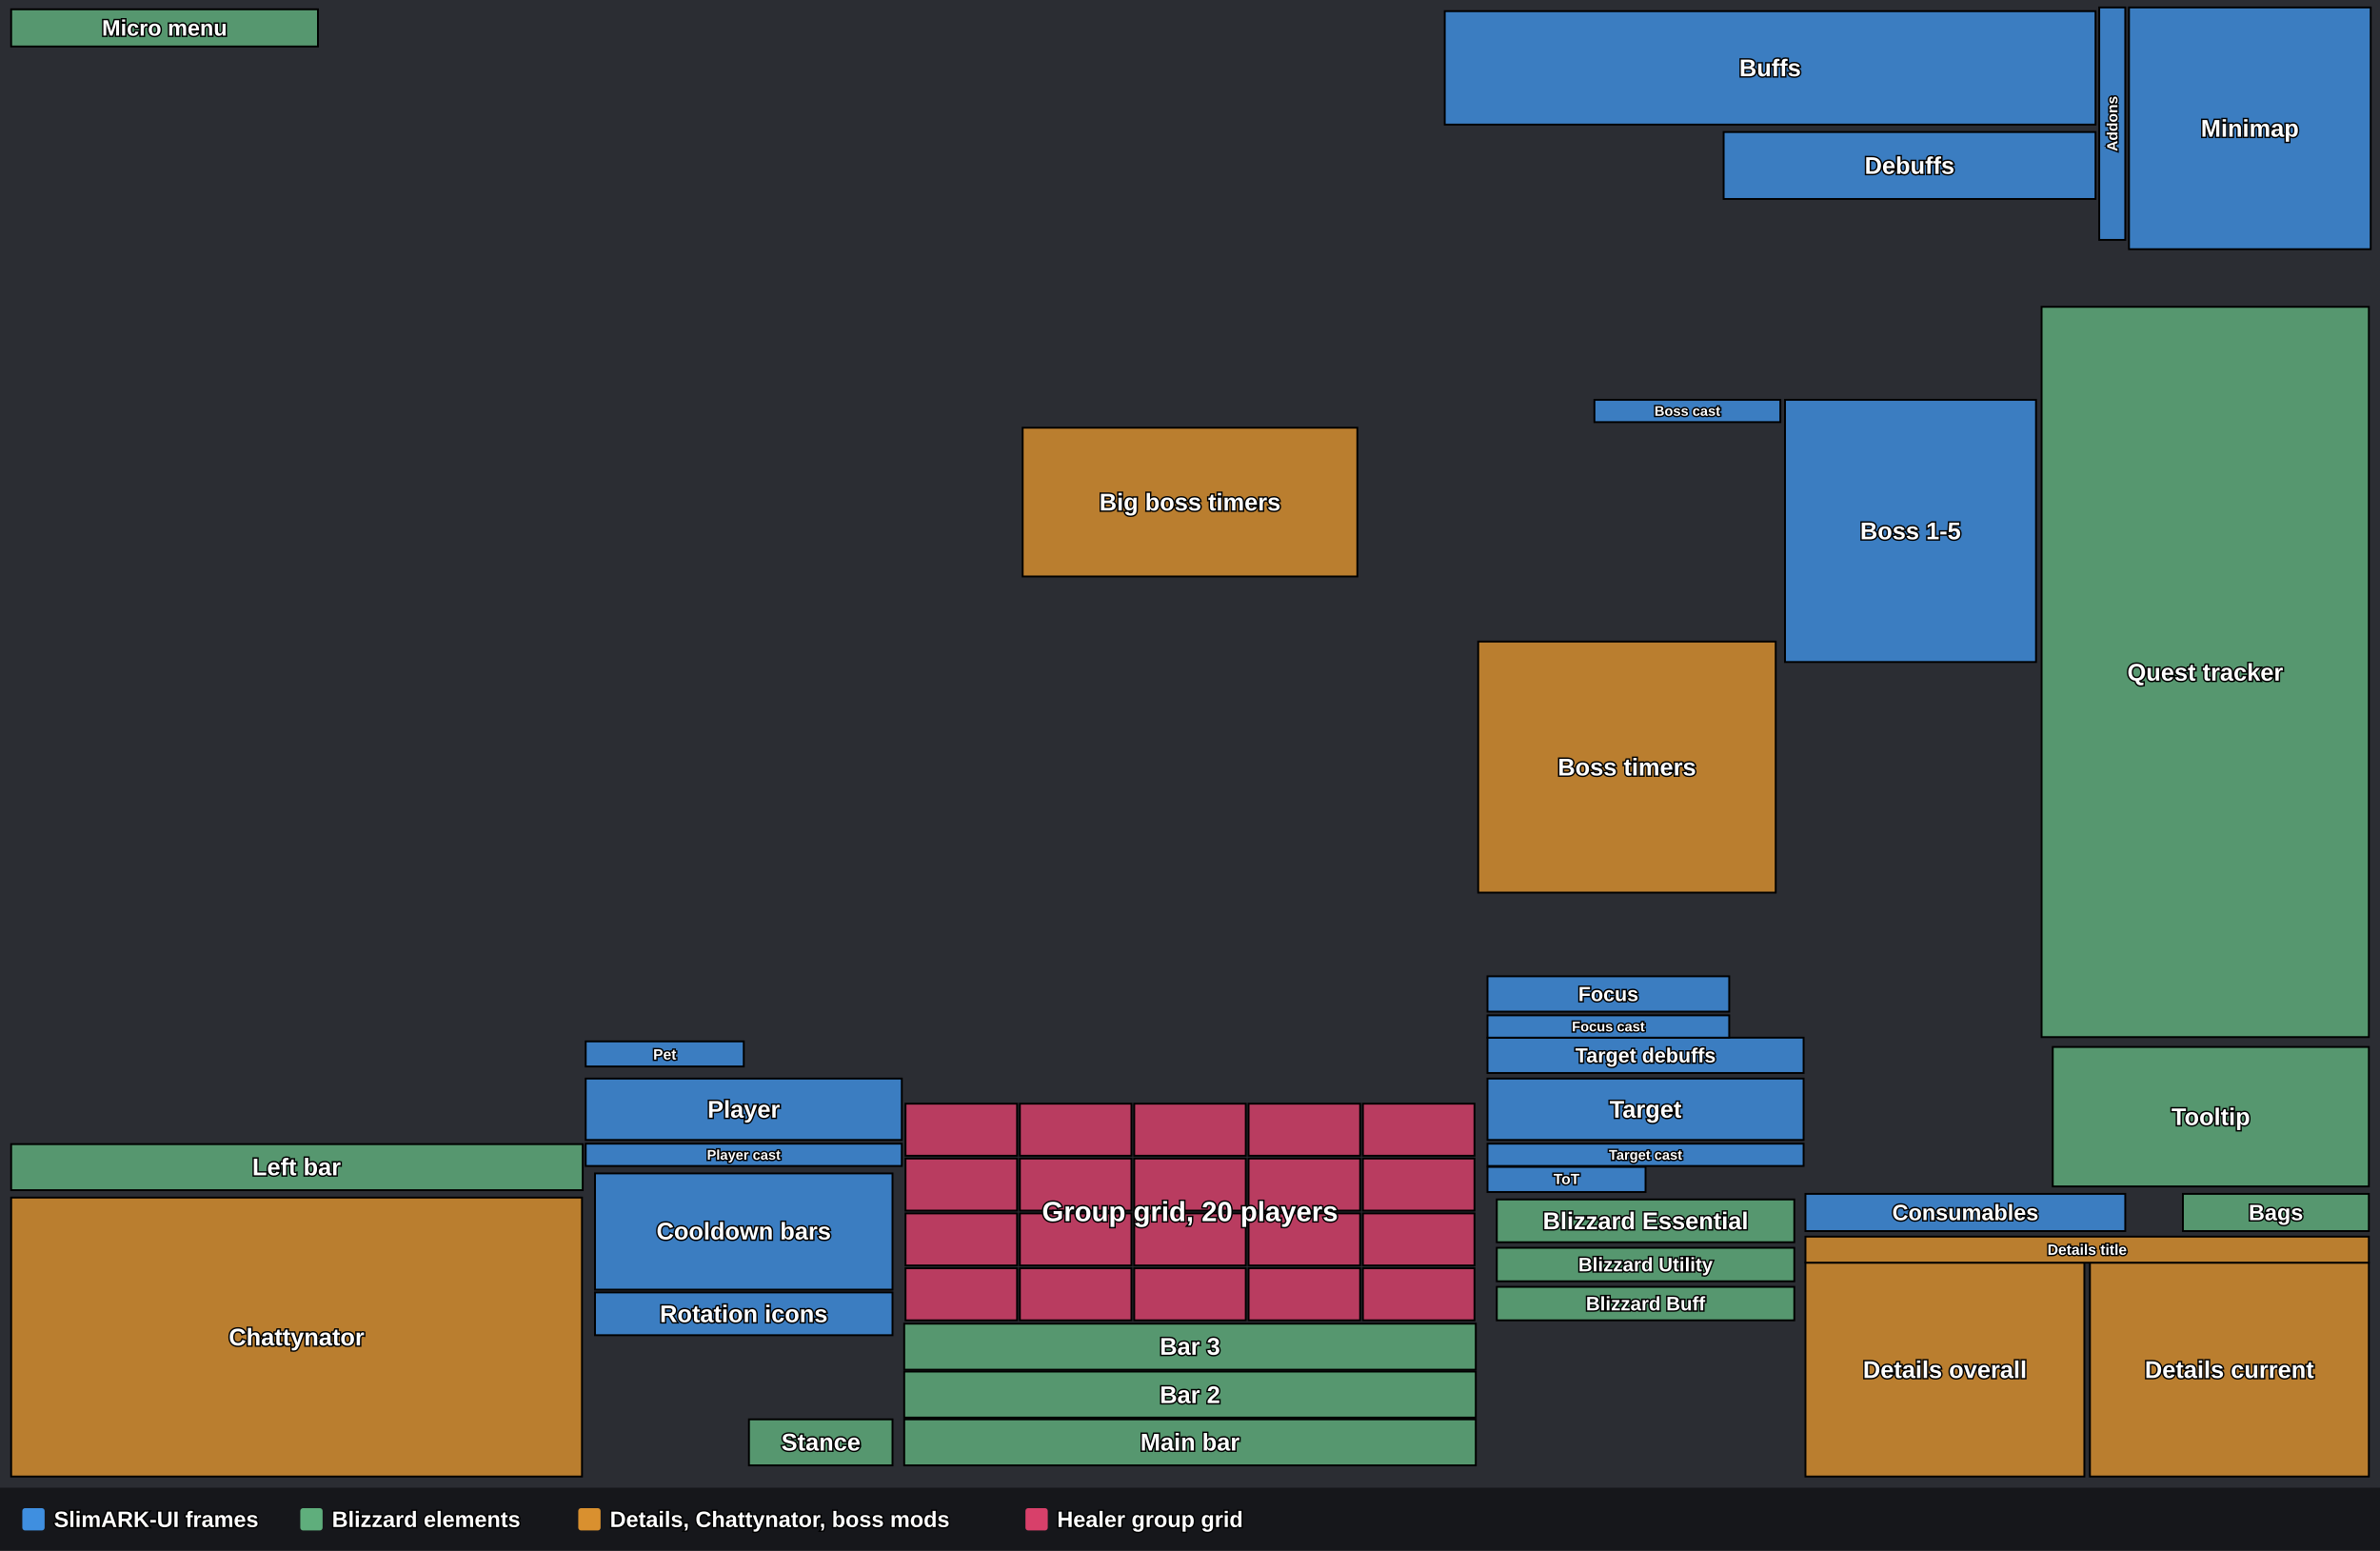
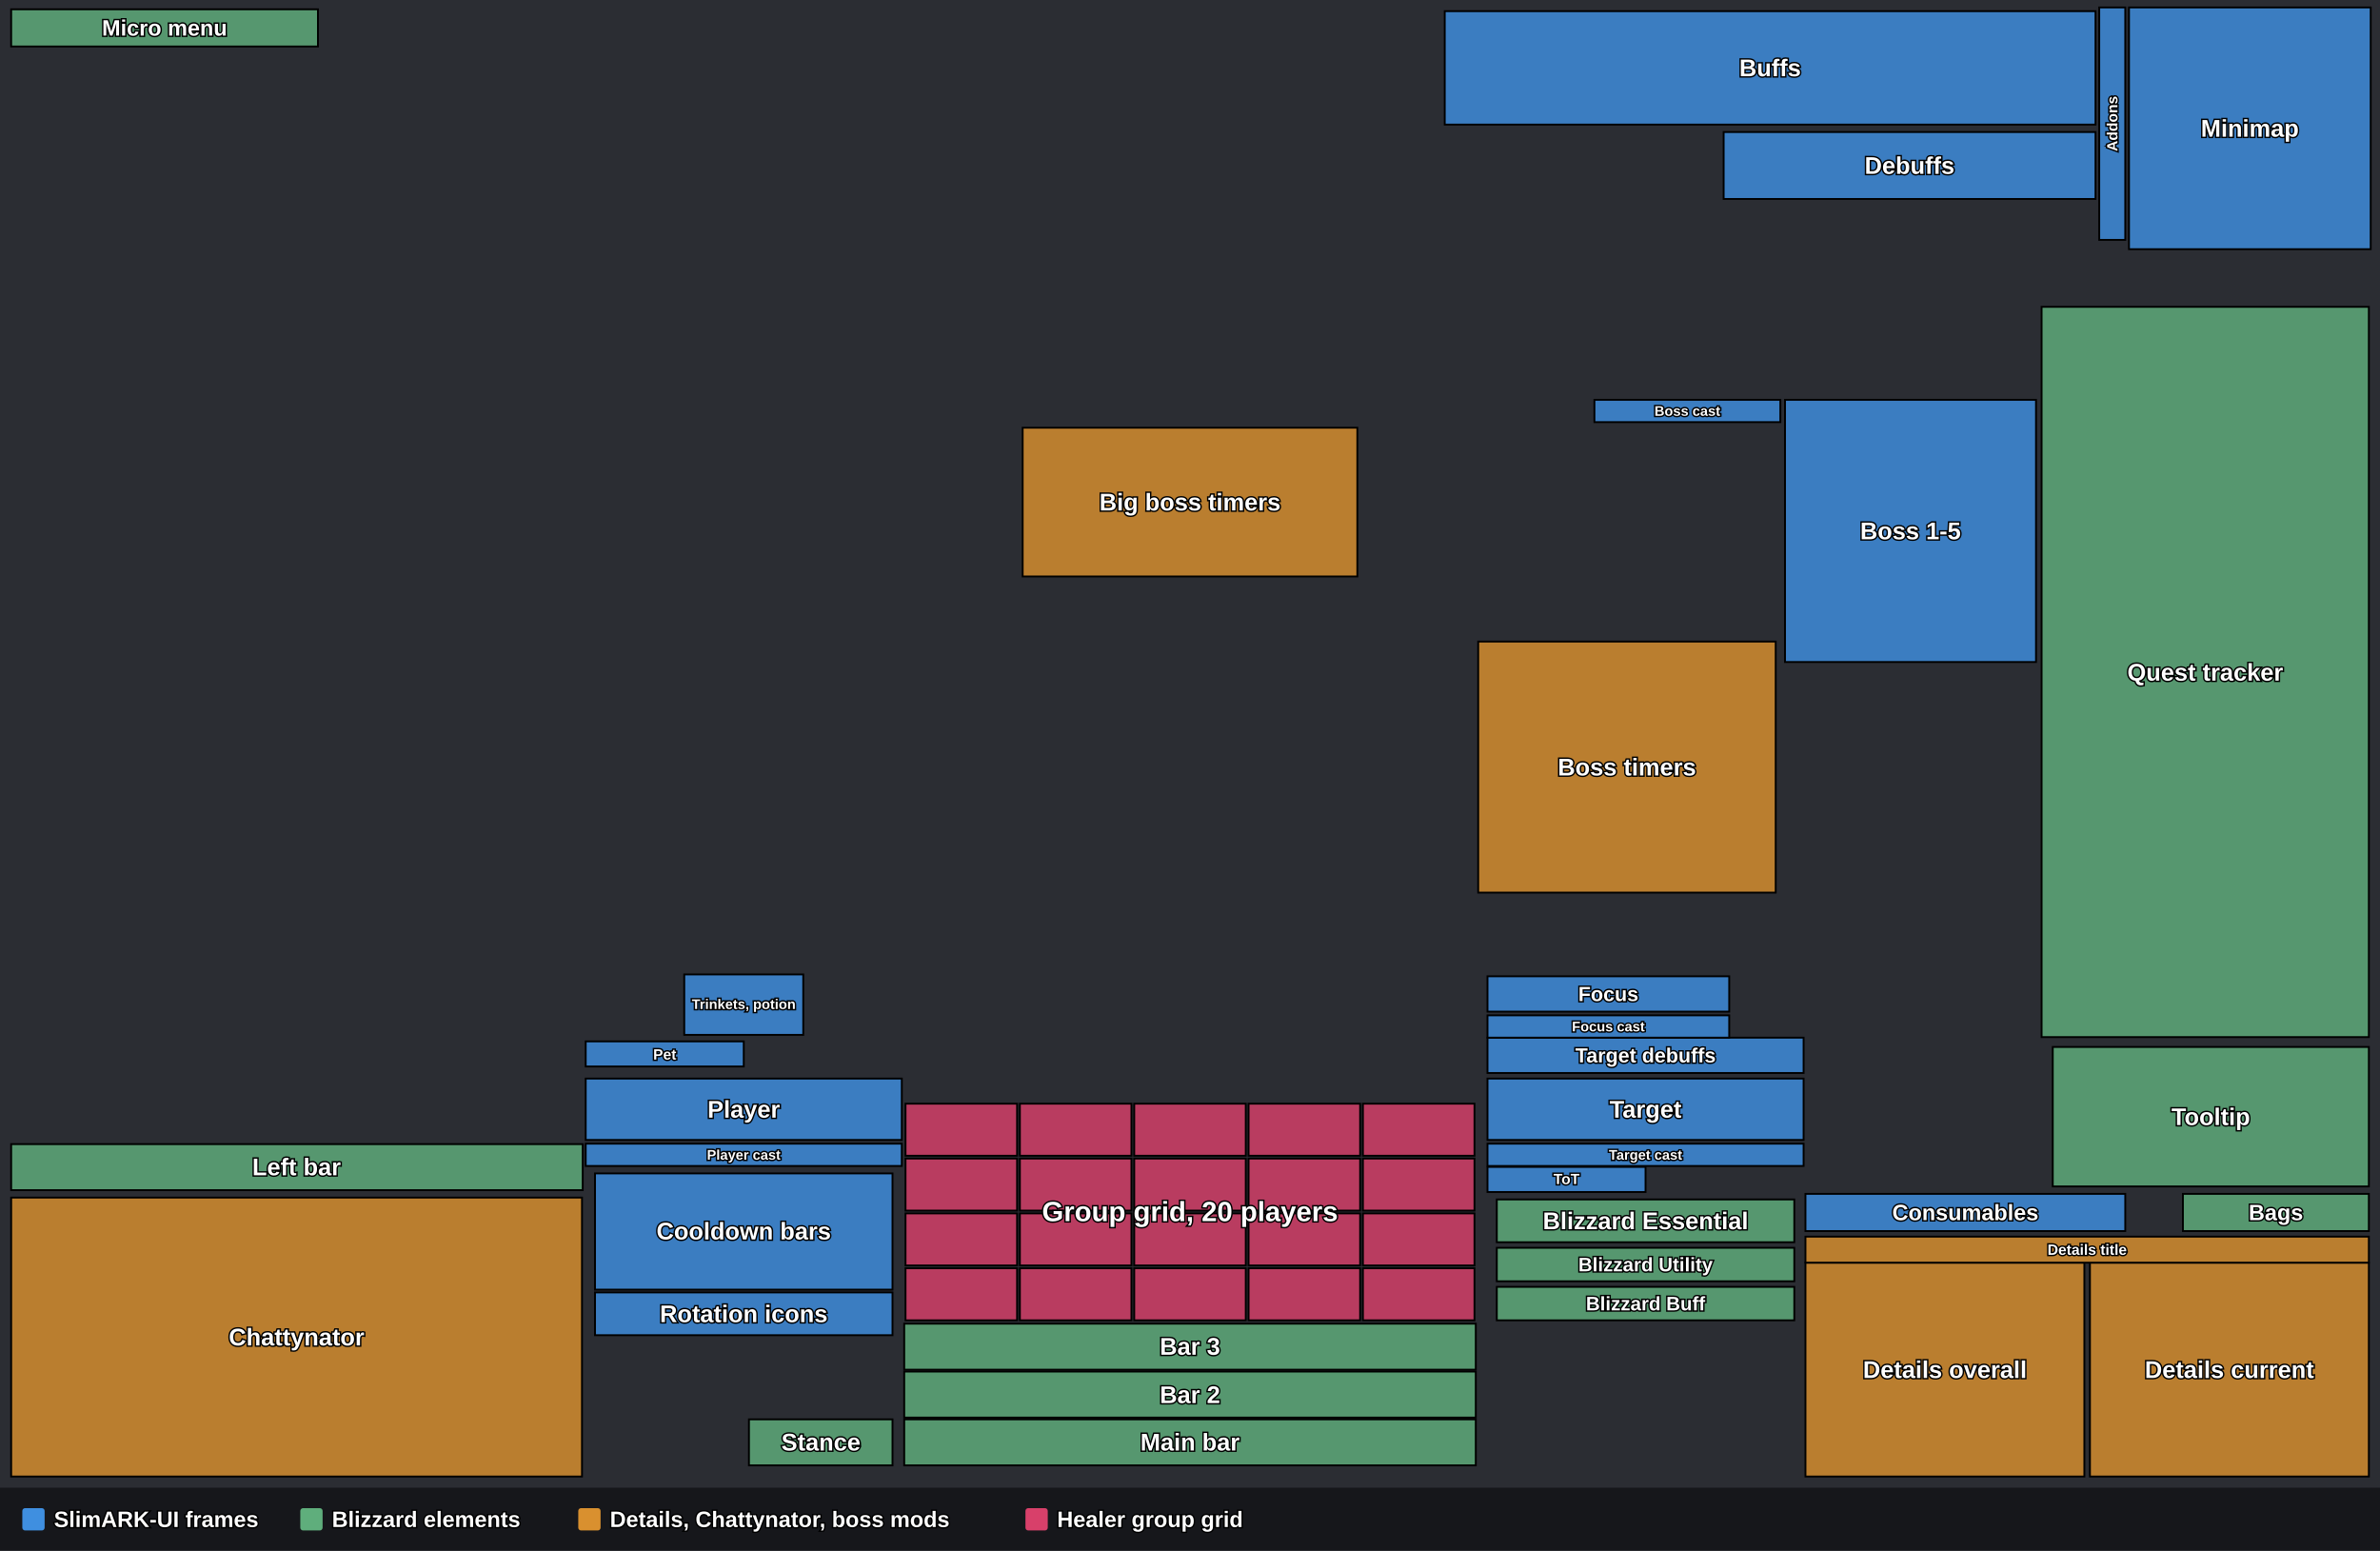
<svg xmlns="http://www.w3.org/2000/svg" viewBox="0 0 2560 1668" role="img" aria-label="Healer layout">
  <style>text{fill:#fff;text-anchor:middle;dominant-baseline:central;font-family:Arial,Helvetica,sans-serif;font-weight:700;paint-order:stroke;stroke:#000;stroke-width:3px}</style>
  <rect width="2560" height="1668" fill="#16171b" />
  <rect width="2560" height="1600" fill="#2b2d33" />
  <rect x="630.0" y="1160.0" width="340.0" height="66.0" fill="#3f8fe0" fill-opacity=".82" stroke="#000" stroke-width="2" />
  <text x="800" y="1193" font-size="26">Player</text>
  <rect x="630.0" y="1230.0" width="340.0" height="24.0" fill="#3f8fe0" fill-opacity=".82" stroke="#000" stroke-width="2" />
  <text x="800" y="1242" font-size="15">Player cast</text>
  <rect x="1600.0" y="1160.0" width="340.0" height="66.0" fill="#3f8fe0" fill-opacity=".82" stroke="#000" stroke-width="2" />
  <text x="1770" y="1193" font-size="26">Target</text>
  <rect x="1600.0" y="1230.0" width="340.0" height="24.0" fill="#3f8fe0" fill-opacity=".82" stroke="#000" stroke-width="2" />
  <text x="1770" y="1242" font-size="15">Target cast</text>
  <rect x="630.0" y="1120.0" width="170.0" height="27.0" fill="#3f8fe0" fill-opacity=".82" stroke="#000" stroke-width="2" />
  <text x="715" y="1134" font-size="16">Pet</text>
  <rect x="1600.0" y="1255.0" width="170.0" height="27.0" fill="#3f8fe0" fill-opacity=".82" stroke="#000" stroke-width="2" />
  <text x="1685" y="1268" font-size="16">ToT</text>
  <rect x="1600.0" y="1116.0" width="340.0" height="38.0" fill="#3f8fe0" fill-opacity=".82" stroke="#000" stroke-width="2" />
  <text x="1770" y="1135" font-size="22">Target debuffs</text>
  <rect x="1600.0" y="1050.0" width="260.0" height="38.0" fill="#3f8fe0" fill-opacity=".82" stroke="#000" stroke-width="2" />
  <text x="1730" y="1069" font-size="22">Focus</text>
  <rect x="1600.0" y="1092.0" width="260.0" height="24.0" fill="#3f8fe0" fill-opacity=".82" stroke="#000" stroke-width="2" />
  <text x="1730" y="1104" font-size="15">Focus cast</text>
  <rect x="1920.0" y="430.0" width="270.0" height="282.0" fill="#3f8fe0" fill-opacity=".82" stroke="#000" stroke-width="2" />
  <text x="2055" y="571" font-size="26">Boss 1-5</text>
  <rect x="1715.0" y="430.0" width="200.0" height="24.0" fill="#3f8fe0" fill-opacity=".82" stroke="#000" stroke-width="2" />
  <text x="1815" y="442" font-size="15">Boss cast</text>
+   <rect x="736.0" y="1048.0" width="128.0" height="65.0" fill="#3f8fe0" fill-opacity=".82" stroke="#000" stroke-width="2" />
+   <text x="800" y="1080" font-size="15">Trinkets, potion</text>
  <rect x="640.0" y="1262.0" width="320.0" height="125.0" fill="#3f8fe0" fill-opacity=".82" stroke="#000" stroke-width="2" />
  <text x="800" y="1324" font-size="26">Cooldown bars</text>
  <rect x="640.0" y="1390.0" width="320.0" height="46.0" fill="#3f8fe0" fill-opacity=".82" stroke="#000" stroke-width="2" />
  <text x="800" y="1413" font-size="26">Rotation icons</text>
  <rect x="1554.0" y="12.0" width="700.0" height="122.0" fill="#3f8fe0" fill-opacity=".82" stroke="#000" stroke-width="2" />
  <text x="1904" y="73" font-size="26">Buffs</text>
  <rect x="1854.0" y="142.0" width="400.0" height="72.0" fill="#3f8fe0" fill-opacity=".82" stroke="#000" stroke-width="2" />
  <text x="2054" y="178" font-size="26">Debuffs</text>
  <rect x="2290.0" y="8.0" width="260.0" height="260.0" fill="#3f8fe0" fill-opacity=".82" stroke="#000" stroke-width="2" />
  <text x="2420" y="138" font-size="26">Minimap</text>
  <rect x="2258.0" y="8.0" width="28.0" height="250.0" fill="#3f8fe0" fill-opacity=".82" stroke="#000" stroke-width="2" />
  <text x="2272" y="133" font-size="16" transform="rotate(-90 2272 133)">Addons</text>
  <rect x="1942.0" y="1284.0" width="344.0" height="40.0" fill="#3f8fe0" fill-opacity=".82" stroke="#000" stroke-width="2" />
  <text x="2114" y="1304" font-size="24">Consumables</text>
  <rect x="1942.0" y="1358.0" width="300.0" height="230.0" fill="#d9902f" fill-opacity=".82" stroke="#000" stroke-width="2" />
  <text x="2092" y="1473" font-size="26">Details overall</text>
  <rect x="2248.0" y="1358.0" width="300.0" height="230.0" fill="#d9902f" fill-opacity=".82" stroke="#000" stroke-width="2" />
  <text x="2398" y="1473" font-size="26">Details current</text>
  <rect x="12.0" y="1288.0" width="614.0" height="300.0" fill="#d9902f" fill-opacity=".82" stroke="#000" stroke-width="2" />
  <text x="319" y="1438" font-size="26">Chattynator</text>
  <rect x="1590.0" y="690.0" width="320.0" height="270.0" fill="#d9902f" fill-opacity=".82" stroke="#000" stroke-width="2" />
  <text x="1750" y="825" font-size="26">Boss timers</text>
  <rect x="1100.0" y="460.0" width="360.0" height="160.0" fill="#d9902f" fill-opacity=".82" stroke="#000" stroke-width="2" />
  <text x="1280" y="540" font-size="26">Big boss timers</text>
  <rect x="972.6" y="1526.5" width="614.8" height="49.5" fill="#5fae7c" fill-opacity=".82" stroke="#000" stroke-width="2" />
  <text x="1280" y="1551" font-size="26">Main bar</text>
  <rect x="972.6" y="1475.1" width="614.8" height="49.5" fill="#5fae7c" fill-opacity=".82" stroke="#000" stroke-width="2" />
  <text x="1280" y="1500" font-size="26">Bar 2</text>
  <rect x="972.6" y="1423.6" width="614.8" height="49.5" fill="#5fae7c" fill-opacity=".82" stroke="#000" stroke-width="2" />
  <text x="1280" y="1448" font-size="26">Bar 3</text>
  <rect x="12.0" y="1230.5" width="614.8" height="49.5" fill="#5fae7c" fill-opacity=".82" stroke="#000" stroke-width="2" />
  <text x="319" y="1255" font-size="26">Left bar</text>
  <rect x="805.6" y="1526.5" width="154.4" height="49.5" fill="#5fae7c" fill-opacity=".82" stroke="#000" stroke-width="2" />
  <text x="883" y="1551" font-size="26">Stance</text>
  <rect x="2348.0" y="1284.0" width="200.0" height="40.0" fill="#5fae7c" fill-opacity=".82" stroke="#000" stroke-width="2" />
  <text x="2448" y="1304" font-size="24">Bags</text>
  <rect x="2208.0" y="1126.0" width="340.0" height="150.0" fill="#5fae7c" fill-opacity=".82" stroke="#000" stroke-width="2" />
  <text x="2378" y="1201" font-size="26">Tooltip</text>
  <rect x="2196.0" y="330.0" width="352.0" height="785.4" fill="#5fae7c" fill-opacity=".82" stroke="#000" stroke-width="2" />
  <text x="2372" y="723" font-size="26">Quest tracker</text>
  <rect x="12.0" y="10.0" width="330.0" height="40.0" fill="#5fae7c" fill-opacity=".82" stroke="#000" stroke-width="2" />
  <text x="177" y="30" font-size="24">Micro menu</text>
  <rect x="1610.0" y="1290.0" width="320.0" height="46.0" fill="#5fae7c" fill-opacity=".82" stroke="#000" stroke-width="2" />
  <text x="1770" y="1313" font-size="26">Blizzard Essential</text>
  <rect x="1610.0" y="1342.0" width="320.0" height="36.0" fill="#5fae7c" fill-opacity=".82" stroke="#000" stroke-width="2" />
  <text x="1770" y="1360" font-size="21">Blizzard Utility</text>
  <rect x="1610.0" y="1384.0" width="320.0" height="36.0" fill="#5fae7c" fill-opacity=".82" stroke="#000" stroke-width="2" />
  <text x="1770" y="1402" font-size="21">Blizzard Buff</text>
  <rect x="1942.0" y="1330.0" width="606.0" height="28.0" fill="#d9902f" fill-opacity=".82" stroke="#000" stroke-width="2" />
  <text x="2245" y="1344" font-size="16">Details title</text>
  <rect x="974" y="1364" width="120" height="56" fill="#d8406a" fill-opacity=".82" stroke="#000" stroke-width="2" />
  <rect x="1097" y="1364" width="120" height="56" fill="#d8406a" fill-opacity=".82" stroke="#000" stroke-width="2" />
  <rect x="1220" y="1364" width="120" height="56" fill="#d8406a" fill-opacity=".82" stroke="#000" stroke-width="2" />
  <rect x="1343" y="1364" width="120" height="56" fill="#d8406a" fill-opacity=".82" stroke="#000" stroke-width="2" />
  <rect x="1466" y="1364" width="120" height="56" fill="#d8406a" fill-opacity=".82" stroke="#000" stroke-width="2" />
  <rect x="974" y="1305" width="120" height="56" fill="#d8406a" fill-opacity=".82" stroke="#000" stroke-width="2" />
  <rect x="1097" y="1305" width="120" height="56" fill="#d8406a" fill-opacity=".82" stroke="#000" stroke-width="2" />
  <rect x="1220" y="1305" width="120" height="56" fill="#d8406a" fill-opacity=".82" stroke="#000" stroke-width="2" />
  <rect x="1343" y="1305" width="120" height="56" fill="#d8406a" fill-opacity=".82" stroke="#000" stroke-width="2" />
  <rect x="1466" y="1305" width="120" height="56" fill="#d8406a" fill-opacity=".82" stroke="#000" stroke-width="2" />
  <rect x="974" y="1246" width="120" height="56" fill="#d8406a" fill-opacity=".82" stroke="#000" stroke-width="2" />
  <rect x="1097" y="1246" width="120" height="56" fill="#d8406a" fill-opacity=".82" stroke="#000" stroke-width="2" />
  <rect x="1220" y="1246" width="120" height="56" fill="#d8406a" fill-opacity=".82" stroke="#000" stroke-width="2" />
  <rect x="1343" y="1246" width="120" height="56" fill="#d8406a" fill-opacity=".82" stroke="#000" stroke-width="2" />
  <rect x="1466" y="1246" width="120" height="56" fill="#d8406a" fill-opacity=".82" stroke="#000" stroke-width="2" />
  <rect x="974" y="1187" width="120" height="56" fill="#d8406a" fill-opacity=".82" stroke="#000" stroke-width="2" />
  <rect x="1097" y="1187" width="120" height="56" fill="#d8406a" fill-opacity=".82" stroke="#000" stroke-width="2" />
  <rect x="1220" y="1187" width="120" height="56" fill="#d8406a" fill-opacity=".82" stroke="#000" stroke-width="2" />
  <rect x="1343" y="1187" width="120" height="56" fill="#d8406a" fill-opacity=".82" stroke="#000" stroke-width="2" />
  <rect x="1466" y="1187" width="120" height="56" fill="#d8406a" fill-opacity=".82" stroke="#000" stroke-width="2" />
  <text x="1280" y="1303" font-size="30">Group grid, 20 players</text>
  <rect x="24" y="1622" width="24" height="24" rx="3" fill="#3f8fe0" />
  <text x="58" y="1634" font-size="24" style="text-anchor:start">SlimARK-UI frames</text>
  <rect x="323" y="1622" width="24" height="24" rx="3" fill="#5fae7c" />
  <text x="357" y="1634" font-size="24" style="text-anchor:start">Blizzard elements</text>
  <rect x="622" y="1622" width="24" height="24" rx="3" fill="#d9902f" />
  <text x="656" y="1634" font-size="24" style="text-anchor:start">Details, Chattynator, boss mods</text>
  <rect x="1103" y="1622" width="24" height="24" rx="3" fill="#d8406a" />
  <text x="1137" y="1634" font-size="24" style="text-anchor:start">Healer group grid</text>
</svg>
